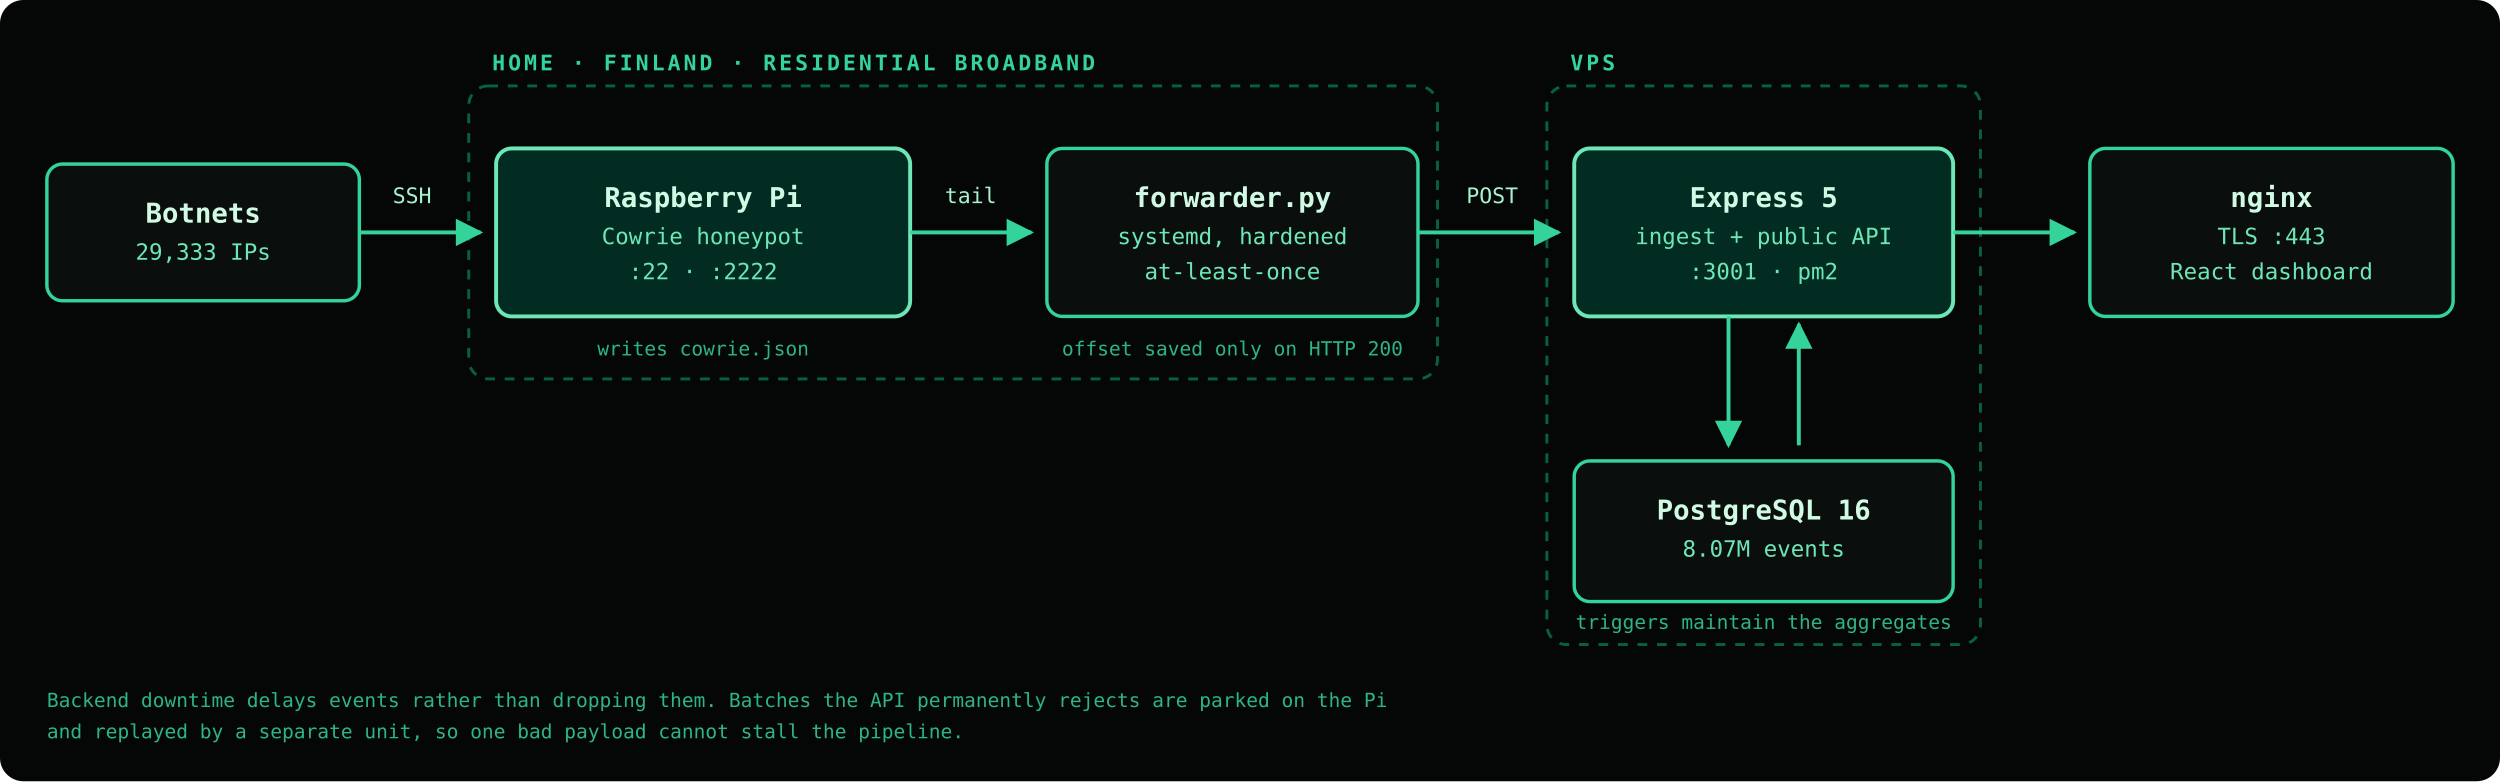
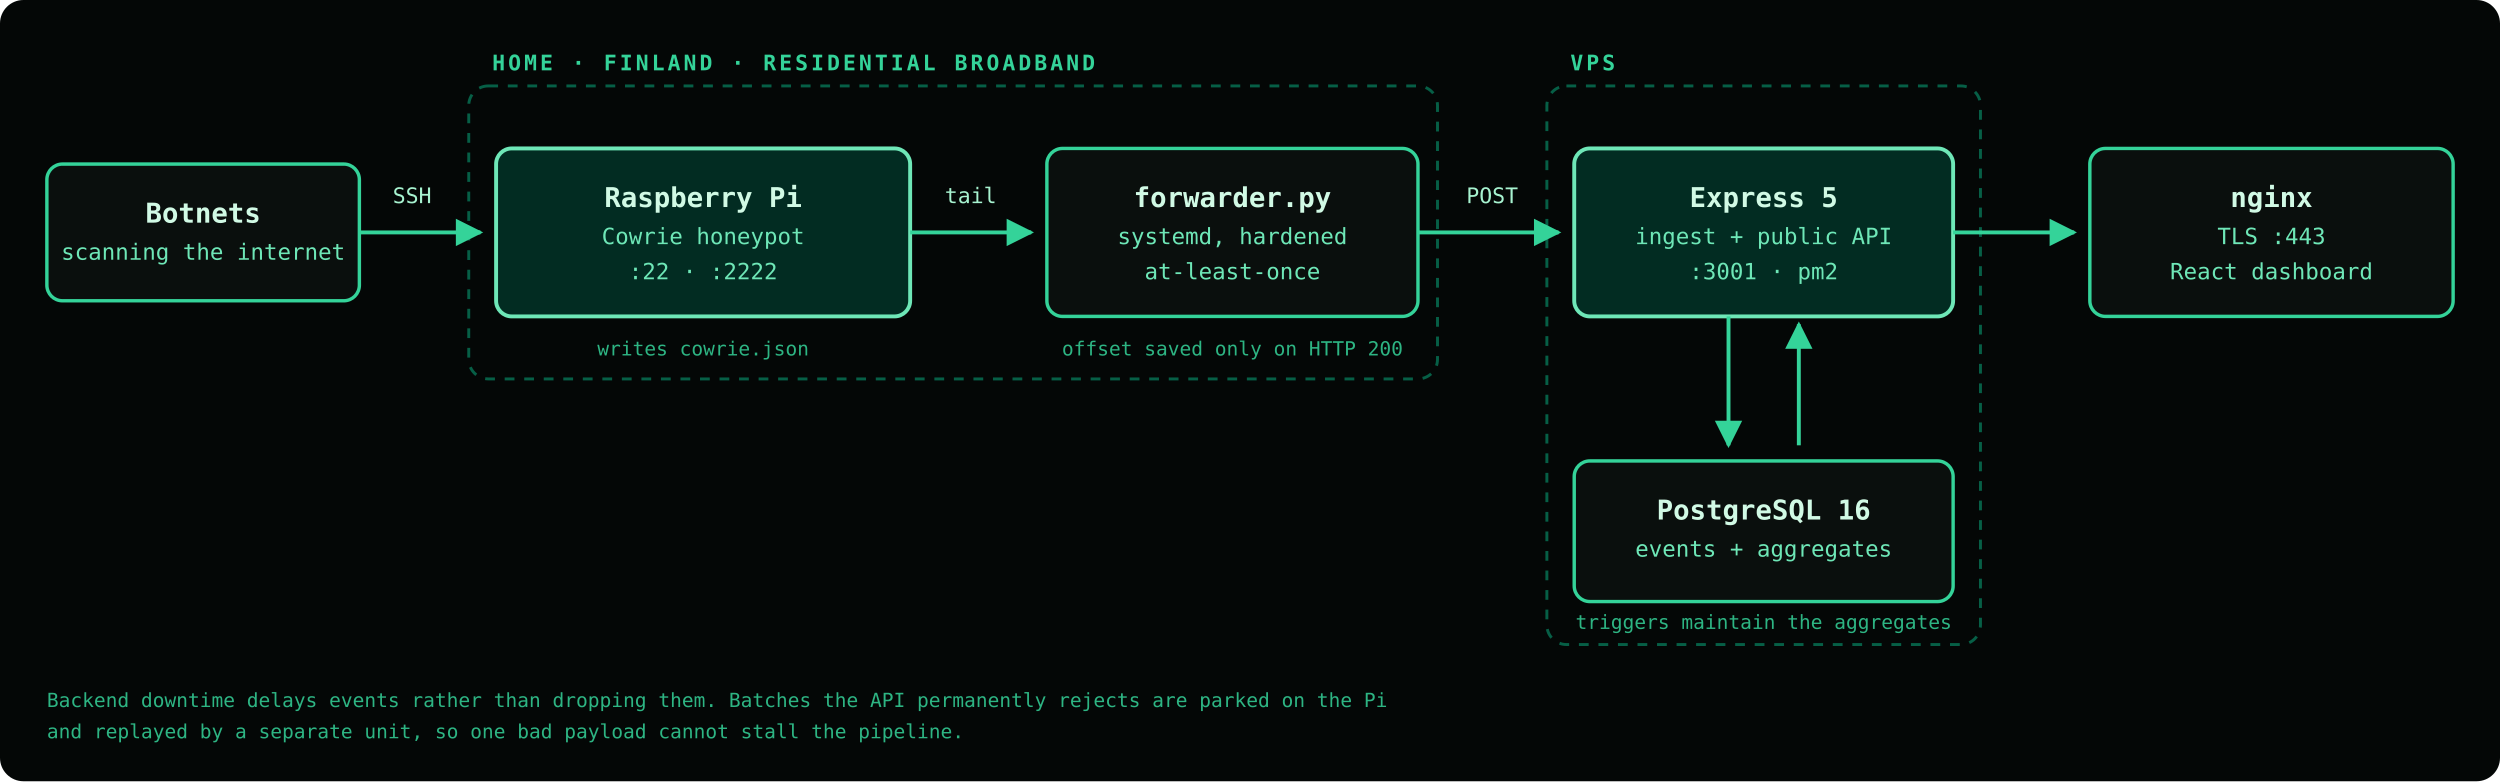
<svg xmlns="http://www.w3.org/2000/svg" viewBox="0 0 1280 400" width="1280" height="400" role="img" aria-label="Attack pipeline: botnets reach a Cowrie honeypot on a Raspberry Pi in Finland, a forwarder ships events over HTTPS to an Express API on a VPS, which stores them in PostgreSQL and serves a public dashboard through nginx.">
  <defs>
    <marker id="a" viewBox="0 0 10 10" refX="9" refY="5" markerWidth="7" markerHeight="7" orient="auto-start-reverse">
      <path d="M0,0 L10,5 L0,10 z" fill="#34d399" />
    </marker>
    <style>
      .zone  { fill:none; stroke:#065f46; stroke-width:1.5; stroke-dasharray:5 5; }
      .zlbl  { fill:#34d399; font:600 11px ui-monospace,"SFMono-Regular",Menlo,monospace; letter-spacing:.14em; }
      .node  { fill:#0a0f0d; stroke:#34d399; stroke-width:1.75; }
      .accent{ fill:#022c22; stroke:#6ee7b7; stroke-width:2; }
      .name  { fill:#d1fae5; font:600 14px ui-monospace,"SFMono-Regular",Menlo,monospace; }
      .sub   { fill:#6ee7b7; font:11.5px ui-monospace,"SFMono-Regular",Menlo,monospace; }
      .flow  { stroke:#34d399; stroke-width:2; fill:none; marker-end:url(#a); }
      .elbl  { fill:#a7f3d0; font:11px ui-monospace,"SFMono-Regular",Menlo,monospace; }
      .emut  { fill:#34d399; font:10px ui-monospace,"SFMono-Regular",Menlo,monospace; opacity:.85; }
    </style>
  </defs>
  <rect width="1280" height="400" rx="12" fill="#040706" />
  <rect class="zone" x="240" y="44" width="496" height="150" rx="10" />
  <text class="zlbl" x="252" y="36">HOME · FINLAND · RESIDENTIAL BROADBAND</text>
  <rect class="zone" x="792" y="44" width="222" height="286" rx="10" />
  <text class="zlbl" x="804" y="36">VPS</text>
  <rect class="node" x="24" y="84" width="160" height="70" rx="8" />
  <text class="name" x="104" y="114" text-anchor="middle">Botnets</text>
-   <text class="sub" x="104" y="133" text-anchor="middle">29,333 IPs</text>
+   <text class="sub" x="104" y="133" text-anchor="middle">scanning the internet</text>
  <rect class="accent" x="254" y="76" width="212" height="86" rx="8" />
  <text class="name" x="360" y="106" text-anchor="middle">Raspberry Pi</text>
  <text class="sub" x="360" y="125" text-anchor="middle">Cowrie honeypot</text>
  <text class="sub" x="360" y="143" text-anchor="middle">:22 · :2222</text>
  <rect class="node" x="536" y="76" width="190" height="86" rx="8" />
  <text class="name" x="631" y="106" text-anchor="middle">forwarder.py</text>
  <text class="sub" x="631" y="125" text-anchor="middle">systemd, hardened</text>
  <text class="sub" x="631" y="143" text-anchor="middle">at-least-once</text>
  <rect class="accent" x="806" y="76" width="194" height="86" rx="8" />
  <text class="name" x="903" y="106" text-anchor="middle">Express 5</text>
  <text class="sub" x="903" y="125" text-anchor="middle">ingest + public API</text>
  <text class="sub" x="903" y="143" text-anchor="middle">:3001 · pm2</text>
  <rect class="node" x="806" y="236" width="194" height="72" rx="8" />
  <text class="name" x="903" y="266" text-anchor="middle">PostgreSQL 16</text>
-   <text class="sub" x="903" y="285" text-anchor="middle">8.07M events</text>
+   <text class="sub" x="903" y="285" text-anchor="middle">events + aggregates</text>
  <rect class="node" x="1070" y="76" width="186" height="86" rx="8" />
  <text class="name" x="1163" y="106" text-anchor="middle">nginx</text>
  <text class="sub" x="1163" y="125" text-anchor="middle">TLS :443</text>
  <text class="sub" x="1163" y="143" text-anchor="middle">React dashboard</text>
  <path class="flow" d="M184,119 H246" />
  <text class="elbl" x="211" y="104" text-anchor="middle">SSH</text>
  <path class="flow" d="M466,119 H528" />
  <text class="elbl" x="497" y="104" text-anchor="middle">tail</text>
  <path class="flow" d="M726,119 H798" />
  <text class="elbl" x="764" y="104" text-anchor="middle">POST</text>
  <path class="flow" d="M1000,119 H1062" />
  <path class="flow" d="M885,162 V228" />
  <path class="flow" d="M921,228 V166" />
  <text class="emut" x="903" y="322" text-anchor="middle">triggers maintain the aggregates</text>
  <text class="emut" x="360" y="182" text-anchor="middle">writes cowrie.json</text>
  <text class="emut" x="631" y="182" text-anchor="middle">offset saved only on HTTP 200</text>
  <text class="emut" x="24" y="362">Backend downtime delays events rather than dropping them. Batches the API permanently rejects are parked on the Pi</text>
  <text class="emut" x="24" y="378">and replayed by a separate unit, so one bad payload cannot stall the pipeline.</text>
</svg>
